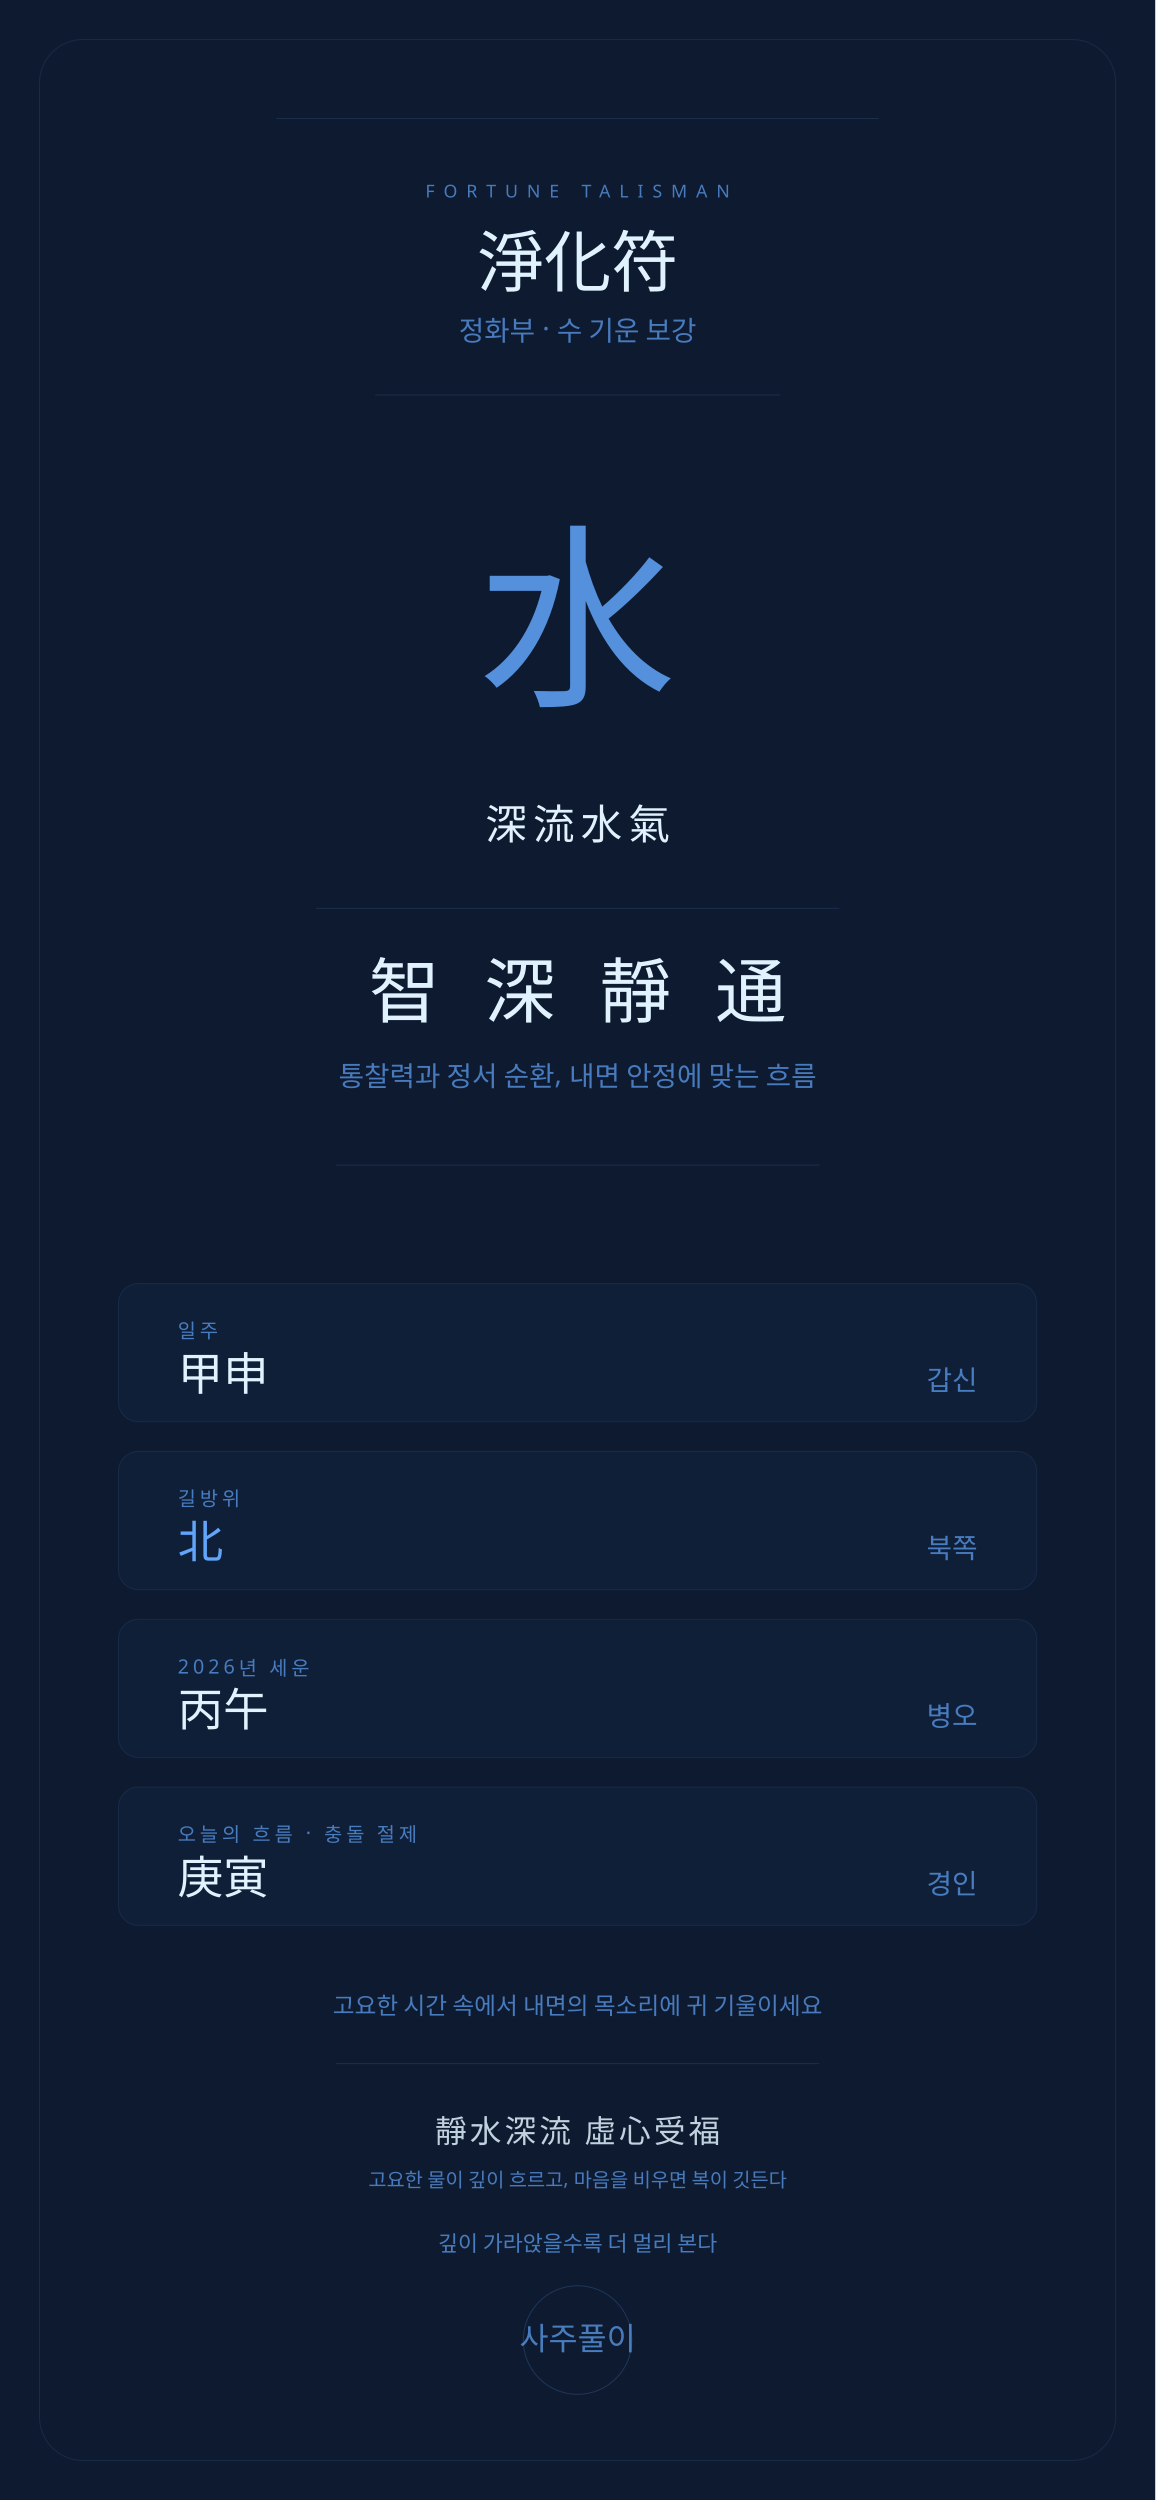
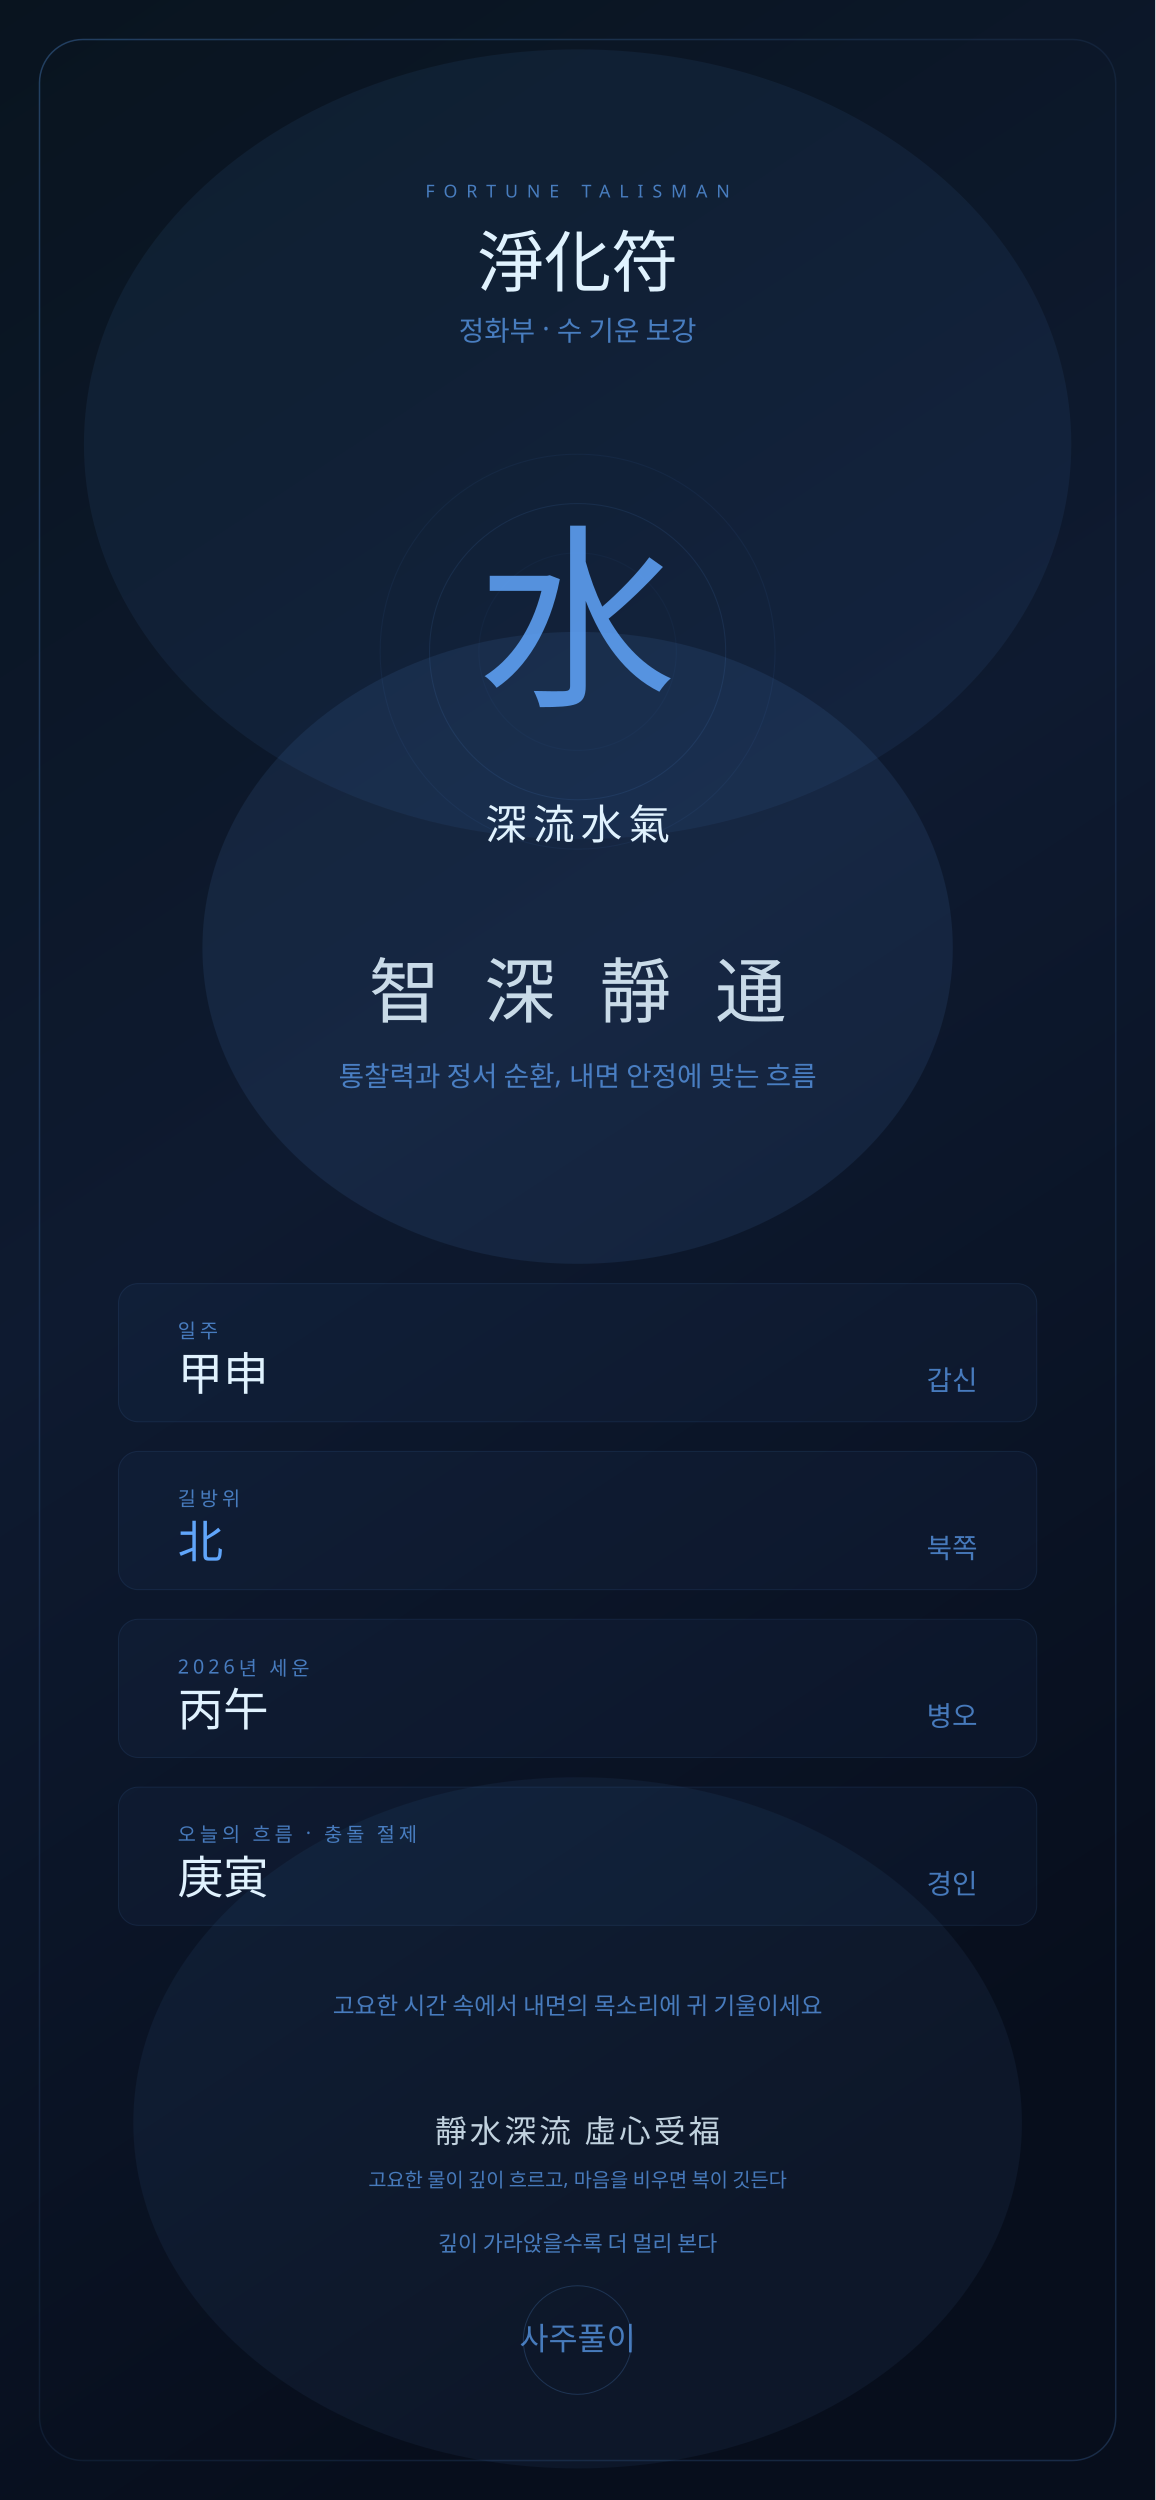
<svg xmlns="http://www.w3.org/2000/svg" width="1170" height="2532" viewBox="0 0 1170 2532">
-   <rect width="1170" height="2532" fill="#0e1a30" />
-   <rect x="40" y="40" width="1090" height="2452" fill="none" stroke="#60a5fa" stroke-opacity="0.12" stroke-width="1" rx="44" />
-   <line x1="280" y1="120" x2="890" y2="120" stroke="#60a5fa" stroke-opacity="0.15" stroke-width="1" />
+   <defs>
+     <linearGradient id="bg" x1="0" y1="0" x2="0.3" y2="1">
+       <stop offset="0%" stop-color="#09141f" />
+       <stop offset="50%" stop-color="#0e1a30" />
+       <stop offset="100%" stop-color="#070e1c" />
+     </linearGradient>
+     <linearGradient id="border-gradient" x1="0" y1="0" x2="1" y2="1">
+       <stop offset="0%" stop-color="#60a5fa" stop-opacity="0.3" />
+       <stop offset="50%" stop-color="#60a5fa" stop-opacity="0.08" />
+       <stop offset="100%" stop-color="#60a5fa" stop-opacity="0.2" />
+     </linearGradient>
+     <linearGradient id="line-h" x1="0" y1="0" x2="1" y2="0">
+       <stop offset="0%" stop-color="#60a5fa" stop-opacity="0" />
+       <stop offset="30%" stop-color="#60a5fa" stop-opacity="0.2" />
+       <stop offset="70%" stop-color="#60a5fa" stop-opacity="0.2" />
+       <stop offset="100%" stop-color="#60a5fa" stop-opacity="0" />
+     </linearGradient>
+   </defs>
+   <rect width="1170" height="2532" fill="url(#bg)" />
+   <ellipse cx="585" cy="450" rx="500" ry="400" fill="rgb(96,165,250)" opacity="0.07" />
+   <ellipse cx="585" cy="960" rx="380" ry="320" fill="rgb(96,165,250)" opacity="0.09" />
+   <ellipse cx="585" cy="2150" rx="450" ry="350" fill="rgb(96,165,250)" opacity="0.06" />
+   <rect x="40" y="40" width="1090" height="2452" fill="none" stroke="url(#border-gradient)" stroke-width="1.5" rx="44" />
+   <line x1="280" y1="120" x2="890" y2="120" stroke="url(#line-h)" stroke-width="1" />
  <text x="585" y="200" font-size="18" letter-spacing="0.5em" text-anchor="middle" fill="rgba(96, 165, 250, 0.7)" font-family="sans-serif">FORTUNE TALISMAN</text>
  <text x="585" y="290" font-size="68" text-anchor="middle" fill="#e0f2fe" font-family="serif">淨化符</text>
  <text x="585" y="345" font-size="28" text-anchor="middle" fill="rgba(96, 165, 250, 0.7)" font-family="sans-serif">정화부 · 수 기운 보강</text>
-   <line x1="380" y1="400" x2="790" y2="400" stroke="#60a5fa" stroke-opacity="0.15" stroke-width="1" />
+   <line x1="380" y1="400" x2="790" y2="400" stroke="url(#line-h)" stroke-width="1" />
+   <circle cx="585" cy="660" r="200" fill="none" stroke="#60a5fa" stroke-opacity="0.06" stroke-width="1" />
+   <circle cx="585" cy="660" r="150" fill="none" stroke="#60a5fa" stroke-opacity="0.1" stroke-width="1" />
+   <circle cx="585" cy="660" r="100" fill="none" stroke="#60a5fa" stroke-opacity="0.04" stroke-width="1" />
  <text x="585" y="700" font-size="200" text-anchor="middle" fill="#60a5fa" font-family="serif" opacity="0.85">水</text>
  <text x="585" y="850" font-size="42" text-anchor="middle" fill="#e0f2fe" font-family="serif" letter-spacing="0.15em">深流水氣</text>
-   <line x1="320" y1="920" x2="850" y2="920" stroke="#60a5fa" stroke-opacity="0.15" stroke-width="1" />
-   <text x="585" y="1030" font-size="72" text-anchor="middle" fill="#e0f2fe" font-family="serif" letter-spacing="0.2em">智 深 靜 通</text>
+   <line x1="320" y1="920" x2="850" y2="920" stroke="url(#line-h)" stroke-width="1" />
+   <text x="585" y="1030" font-size="72" text-anchor="middle" fill="#e0f2fe" font-family="serif" letter-spacing="0.2em" opacity="0.88">智 深 靜 通</text>
  <text x="585" y="1100" font-size="28" text-anchor="middle" fill="rgba(96, 165, 250, 0.7)" font-family="sans-serif">통찰력과 정서 순환, 내면 안정에 맞는 흐름</text>
-   <line x1="340" y1="1180" x2="830" y2="1180" stroke="#60a5fa" stroke-opacity="0.15" stroke-width="1" />
+   <line x1="340" y1="1180" x2="830" y2="1180" stroke="url(#line-h)" stroke-width="1" />
  <rect x="120" y="1300" width="930" height="140" rx="20" fill="#60a5fa" fill-opacity="0.04" stroke="#60a5fa" stroke-opacity="0.1" stroke-width="1" />
  <text x="180" y="1355" font-size="20" fill="rgba(96, 165, 250, 0.7)" font-family="sans-serif" letter-spacing="0.2em">일주</text>
  <text x="180" y="1408" font-size="46" fill="#e0f2fe" font-family="serif">甲申</text>
  <text x="990" y="1408" font-size="28" text-anchor="end" fill="rgba(96, 165, 250, 0.7)" font-family="sans-serif">갑신</text>
  <rect x="120" y="1470" width="930" height="140" rx="20" fill="#60a5fa" fill-opacity="0.04" stroke="#60a5fa" stroke-opacity="0.1" stroke-width="1" />
  <text x="180" y="1525" font-size="20" fill="rgba(96, 165, 250, 0.7)" font-family="sans-serif" letter-spacing="0.2em">길방위</text>
  <text x="180" y="1578" font-size="46" fill="#60a5fa" font-family="serif">北</text>
  <text x="990" y="1578" font-size="28" text-anchor="end" fill="rgba(96, 165, 250, 0.7)" font-family="sans-serif">북쪽</text>
  <rect x="120" y="1640" width="930" height="140" rx="20" fill="#60a5fa" fill-opacity="0.04" stroke="#60a5fa" stroke-opacity="0.1" stroke-width="1" />
  <text x="180" y="1695" font-size="20" fill="rgba(96, 165, 250, 0.7)" font-family="sans-serif" letter-spacing="0.2em">2026년 세운</text>
  <text x="180" y="1748" font-size="46" fill="#e0f2fe" font-family="serif">丙午</text>
  <text x="990" y="1748" font-size="28" text-anchor="end" fill="rgba(96, 165, 250, 0.7)" font-family="sans-serif">병오</text>
  <rect x="120" y="1810" width="930" height="140" rx="20" fill="#60a5fa" fill-opacity="0.04" stroke="#60a5fa" stroke-opacity="0.1" stroke-width="1" />
  <text x="180" y="1865" font-size="20" fill="rgba(96, 165, 250, 0.7)" font-family="sans-serif" letter-spacing="0.2em">오늘의 흐름 · 충돌 절제</text>
  <text x="180" y="1918" font-size="46" fill="#e0f2fe" font-family="serif">庚寅</text>
  <text x="990" y="1918" font-size="28" text-anchor="end" fill="rgba(96, 165, 250, 0.7)" font-family="sans-serif">경인</text>
  <text x="585" y="2040" font-size="24" text-anchor="middle" fill="rgba(96, 165, 250, 0.7)" font-family="sans-serif">고요한 시간 속에서 내면의 목소리에 귀 기울이세요</text>
-   <line x1="340" y1="2090" x2="830" y2="2090" stroke="#60a5fa" stroke-opacity="0.15" stroke-width="1" />
+   <line x1="340" y1="2090" x2="830" y2="2090" stroke="url(#line-h)" stroke-width="1" />
  <text x="585" y="2170" font-size="32" text-anchor="middle" fill="#e0f2fe" font-family="serif" letter-spacing="0.1em" opacity="0.85">靜水深流 虛心受福</text>
  <text x="585" y="2215" font-size="20" text-anchor="middle" fill="rgba(96, 165, 250, 0.7)" font-family="sans-serif">고요한 물이 깊이 흐르고, 마음을 비우면 복이 깃든다</text>
  <text x="585" y="2280" font-size="22" text-anchor="middle" fill="#60a5fa" font-family="sans-serif" opacity="0.7">깊이 가라앉을수록 더 멀리 본다</text>
  <circle cx="585" cy="2370" r="55" fill="none" stroke="#60a5fa" stroke-opacity="0.2" stroke-width="1" />
  <text x="585" y="2380" font-size="32" text-anchor="middle" fill="#60a5fa" font-family="serif" opacity="0.7">사주풀이</text>
</svg>
